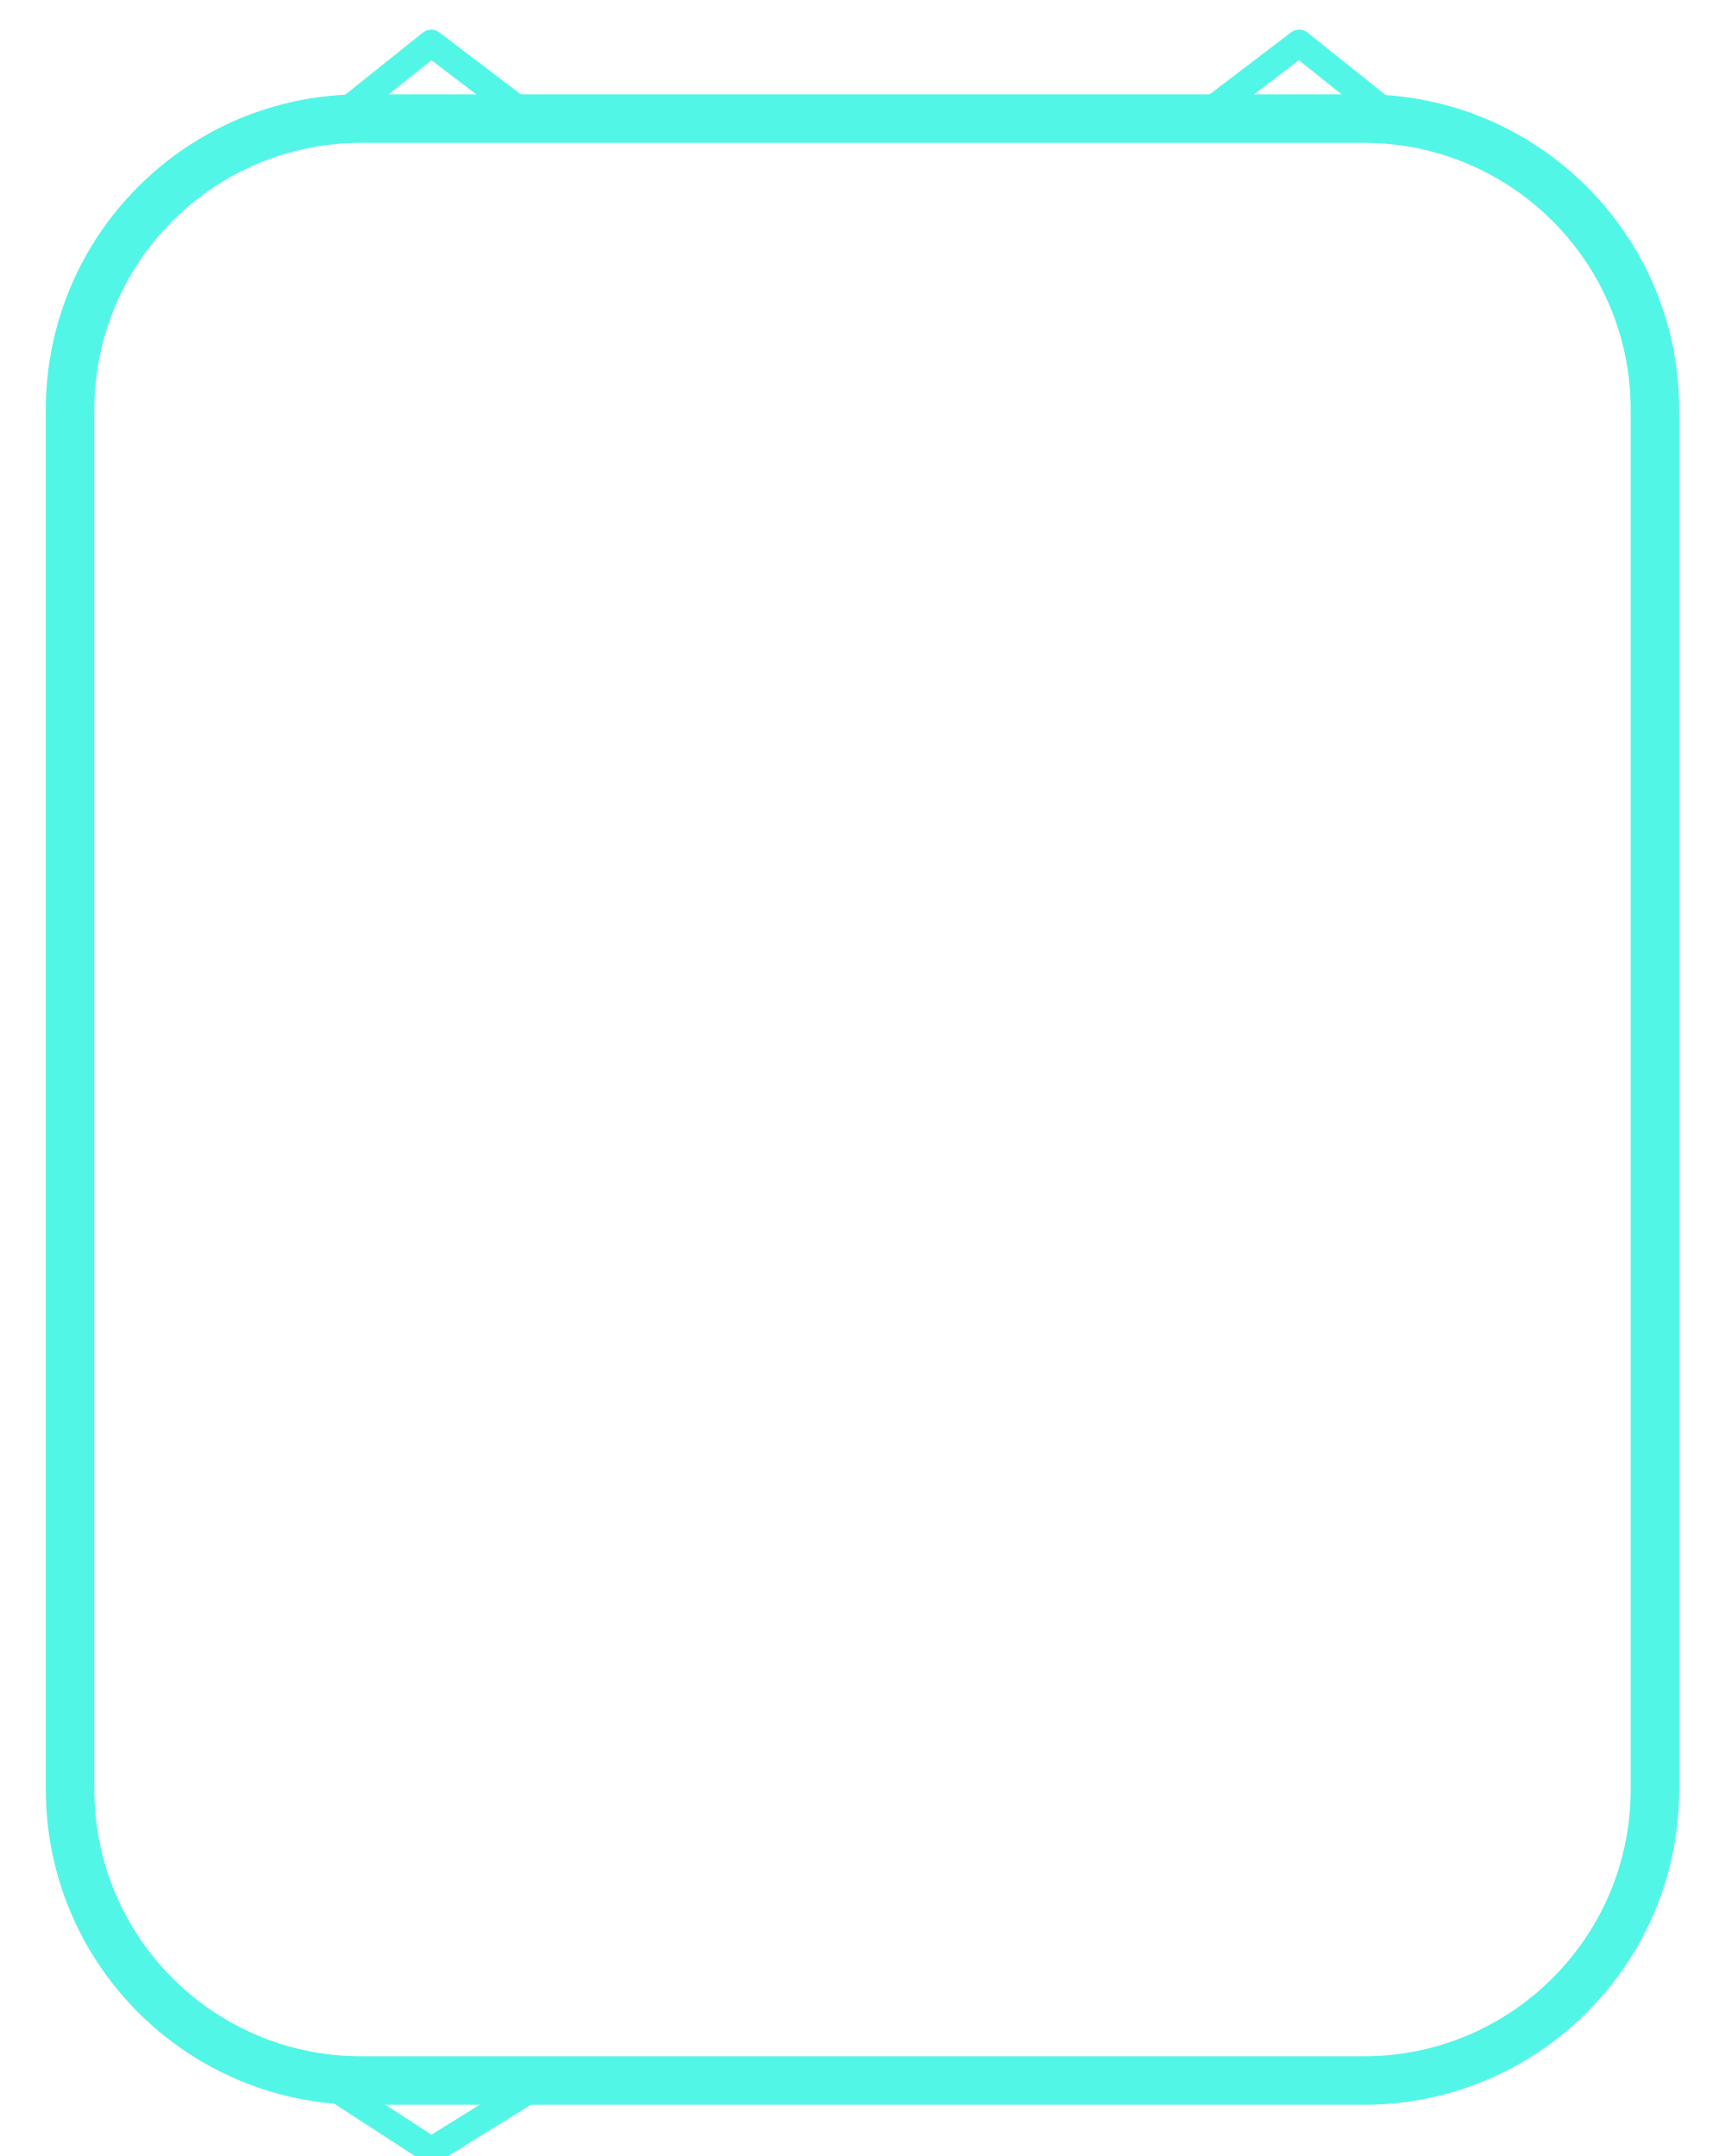
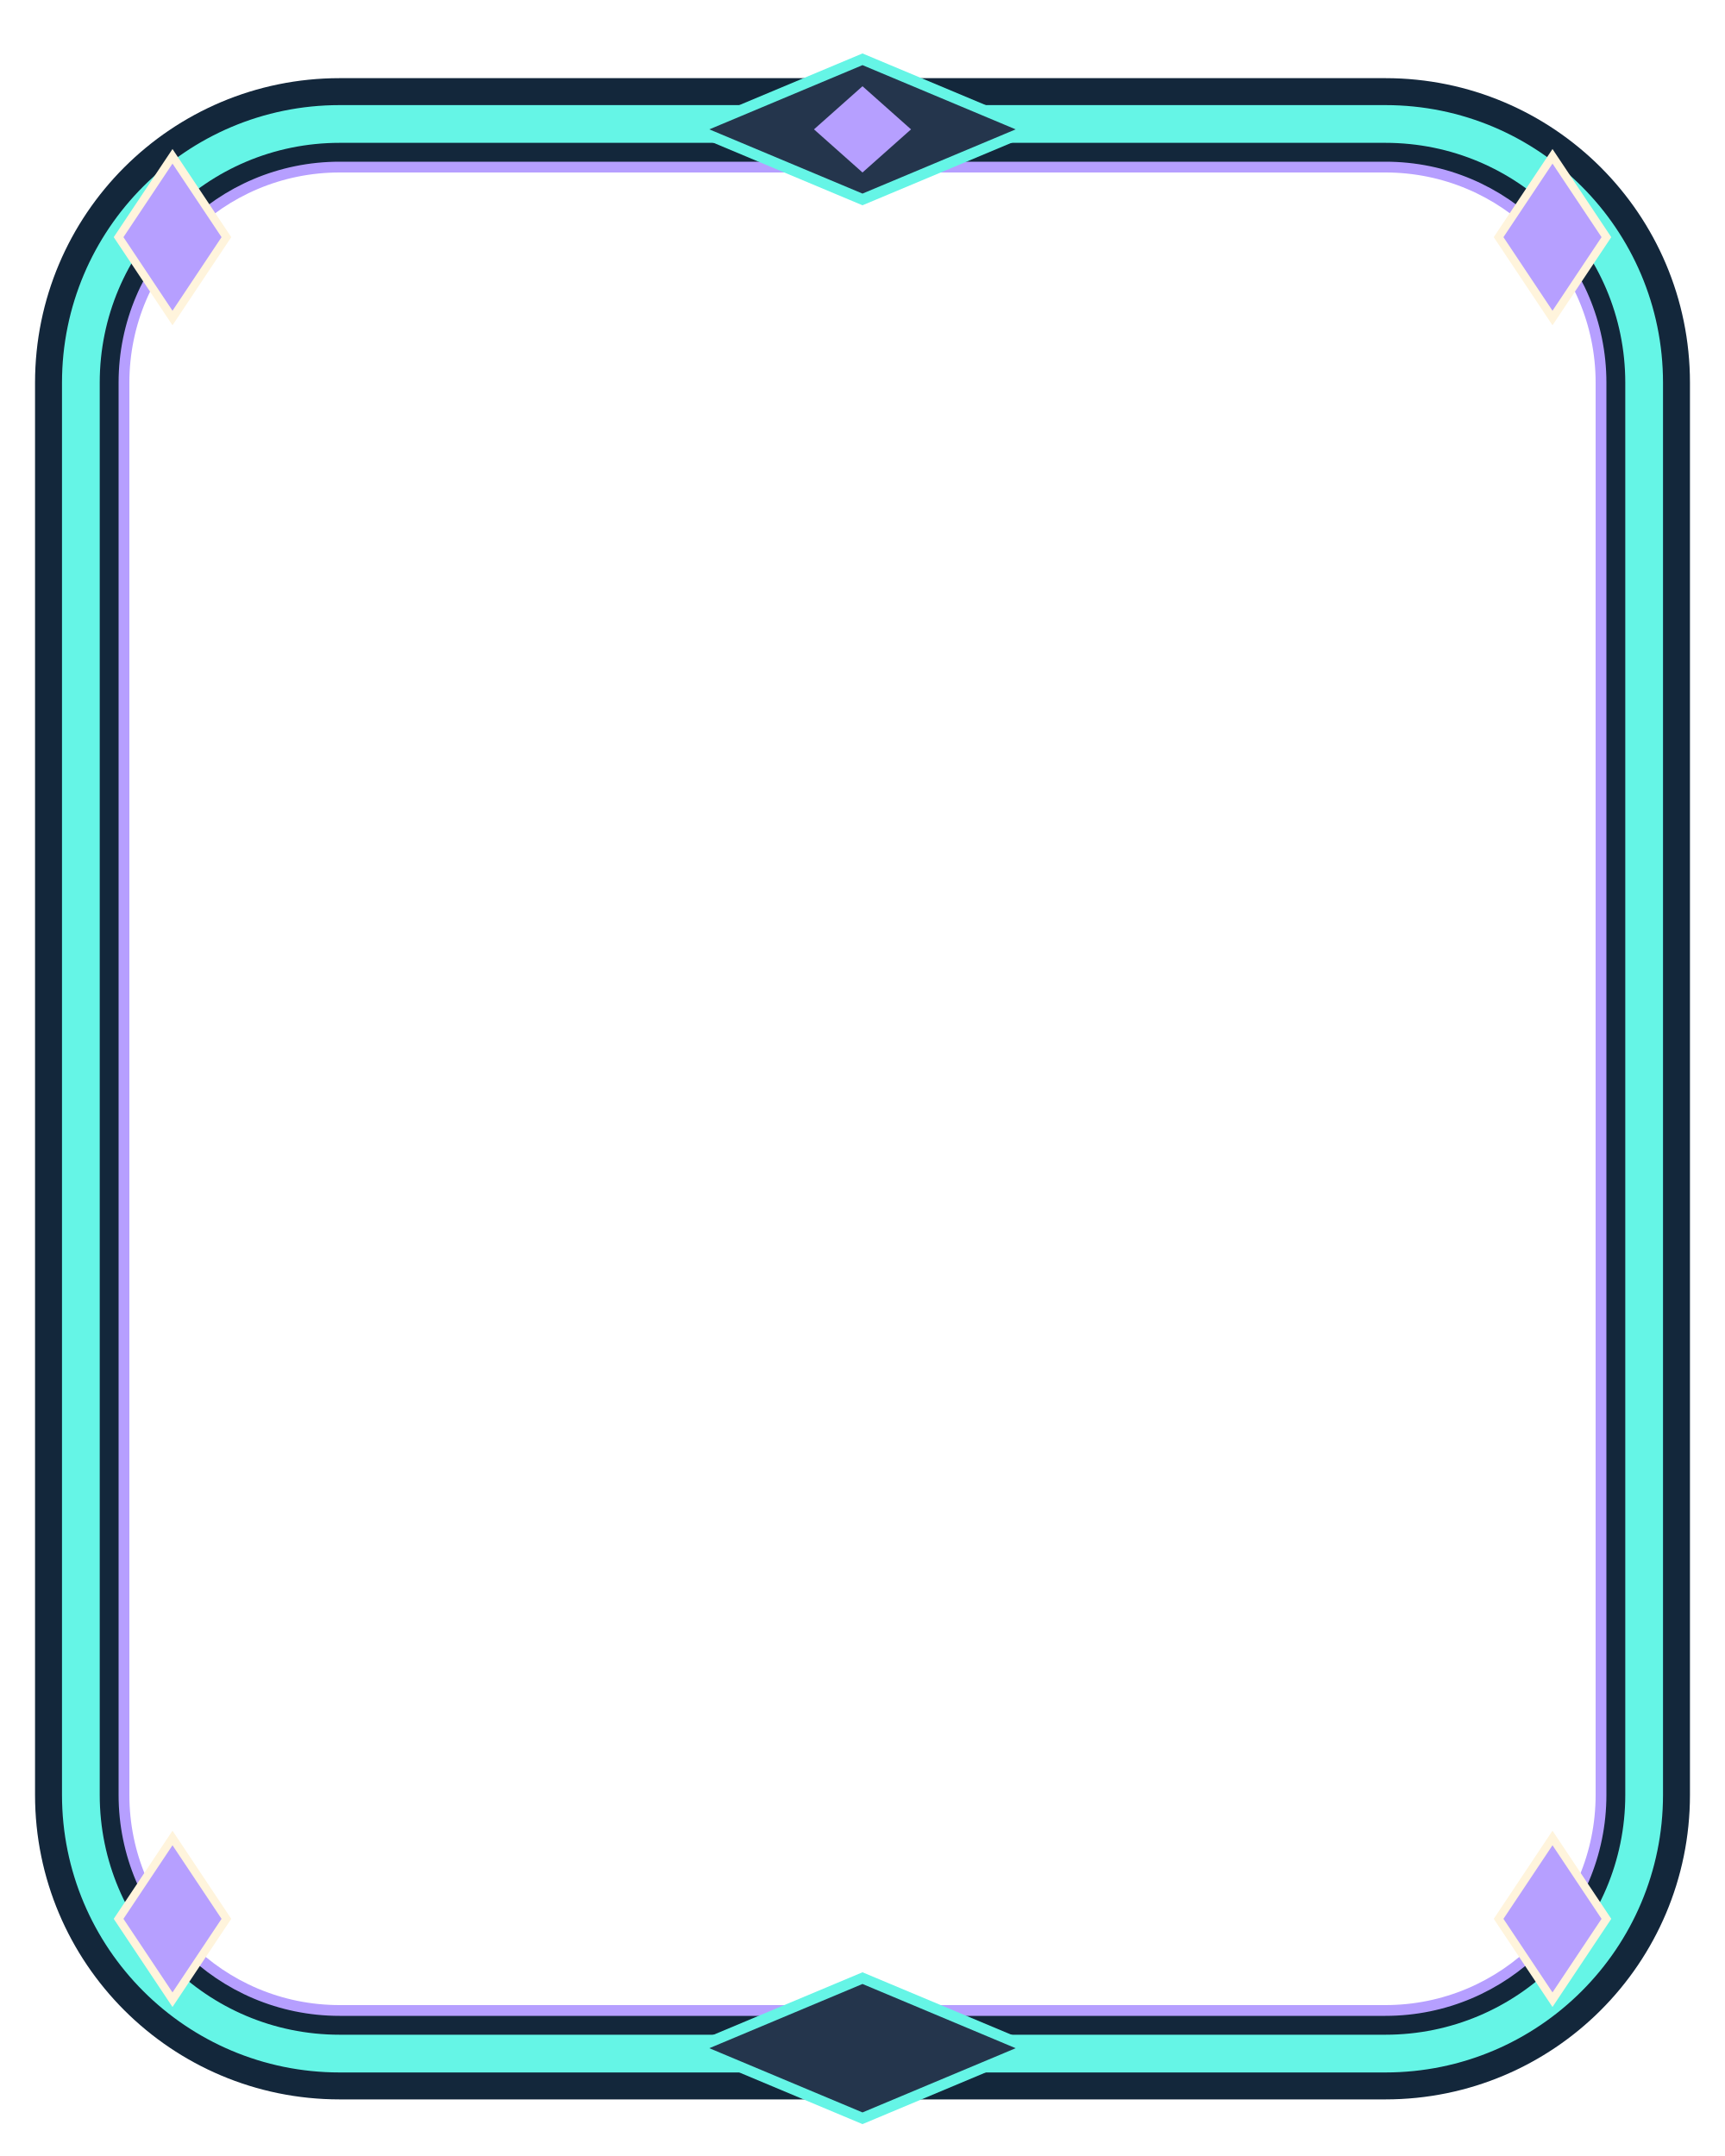
<svg xmlns="http://www.w3.org/2000/svg" viewBox="0 0 320 400" role="img" aria-label="Prism Frame">
-   <g fill="#52f6e7" stroke="#52f6e7" stroke-linejoin="round">
-     <rect x="13" y="22" width="294" height="364" rx="54" fill="none" stroke-width="9" />
-     <path d="M60 24 L80 8 L101 24 M220 24 L241 8 L261 24 M60 386 L80 399 L101 386" fill="none" stroke-width="5" />
-   </g>
+   <defs>
+     <linearGradient id="metal" x2=".8" y2="1">
+       <stop stop-color="#f2e8ff" />
+       <stop offset=".35" stop-color="#a897d9" />
+       <stop offset="1" stop-color="#423c75" />
+     </linearGradient>
+     <linearGradient id="armor" x2=".8" y2="1">
+       <stop stop-color="#718ca1" />
+       <stop offset=".5" stop-color="#314c66" />
+       <stop offset="1" stop-color="#17283e" />
+     </linearGradient>
+     <radialGradient id="glow">
+       <stop stop-color="#a5ffef" />
+       <stop offset="1" stop-color="#3aabb5" stop-opacity="0" />
+     </radialGradient>
+   </defs>
+   <rect x="15" y="23" width="290" height="358" rx="48" fill="none" stroke="#13273b" stroke-width="17" />
+   <rect x="15" y="23" width="290" height="358" rx="48" fill="none" stroke="#65f5e6" stroke-width="7" />
+   <rect x="23" y="31" width="274" height="342" rx="40" fill="none" stroke="#b69fff" stroke-width="2" />
+   <path d="M32 29 L42 44 L32 59 L22 44Z" fill="#b69fff" stroke="#fff4dc" stroke-width="1.5" />
+   <path d="M288 29 L298 44 L288 59 L278 44Z" fill="#b69fff" stroke="#fff4dc" stroke-width="1.5" />
+   <path d="M32 341 L42 356 L32 371 L22 356Z" fill="#b69fff" stroke="#fff4dc" stroke-width="1.5" />
+   <path d="M288 341 L298 356 L288 371 L278 356Z" fill="#b69fff" stroke="#fff4dc" stroke-width="1.5" />
+   <path d="M129 24 L160 11 L191 24 L160 37Z M129 380 L160 393 L191 380 L160 367Z" fill="#24354c" stroke="#65f5e6" stroke-width="2" />
+   <path d="M151 24 L160 16 L169 24 L160 32Z" fill="#b69fff" />
</svg>
